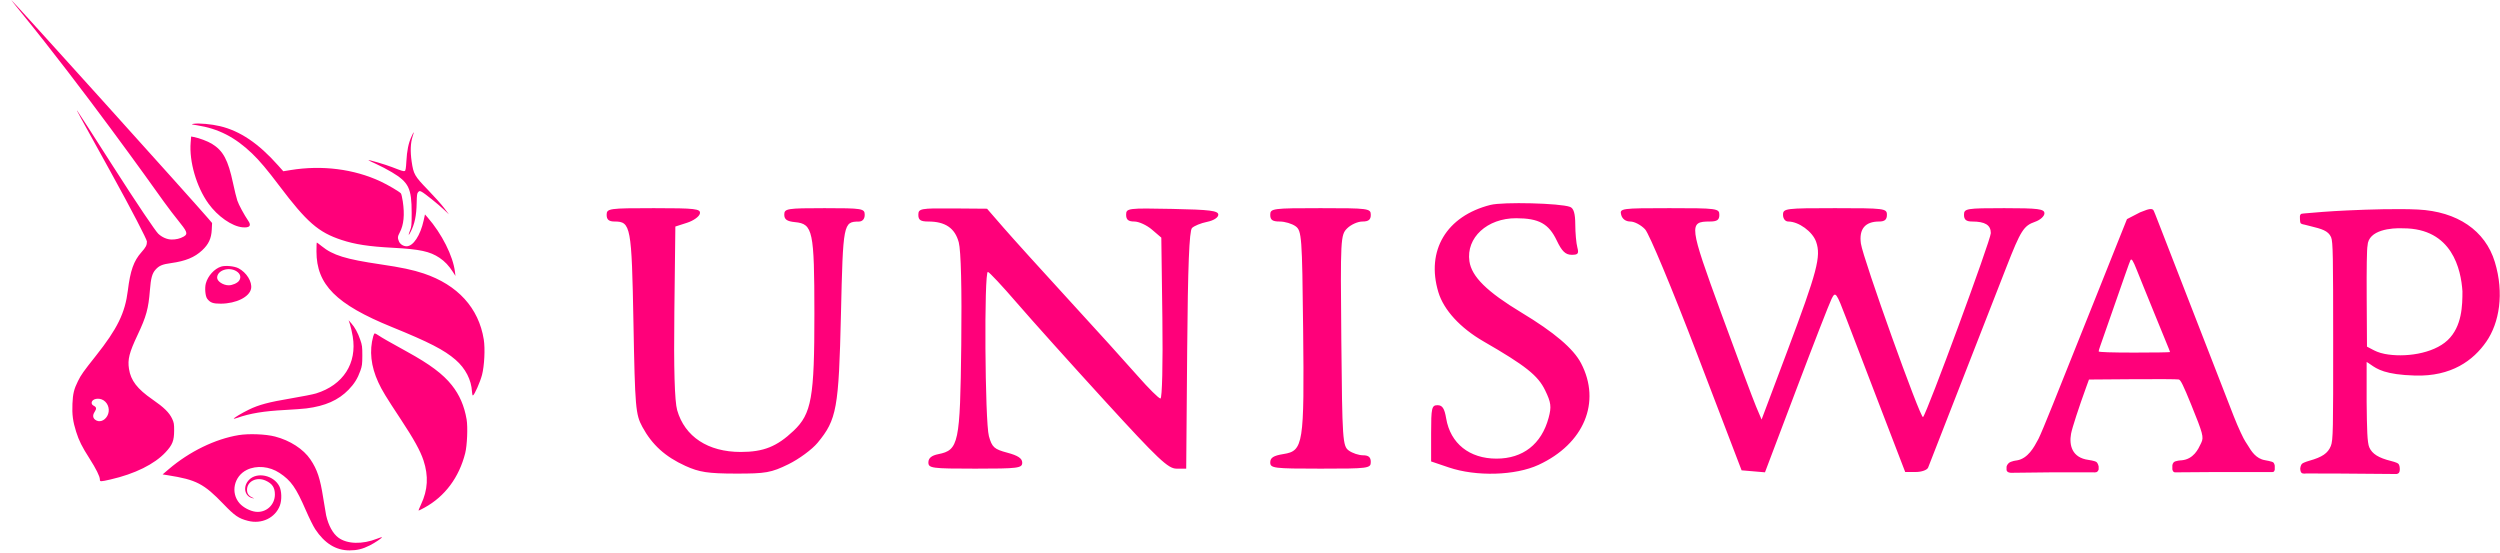
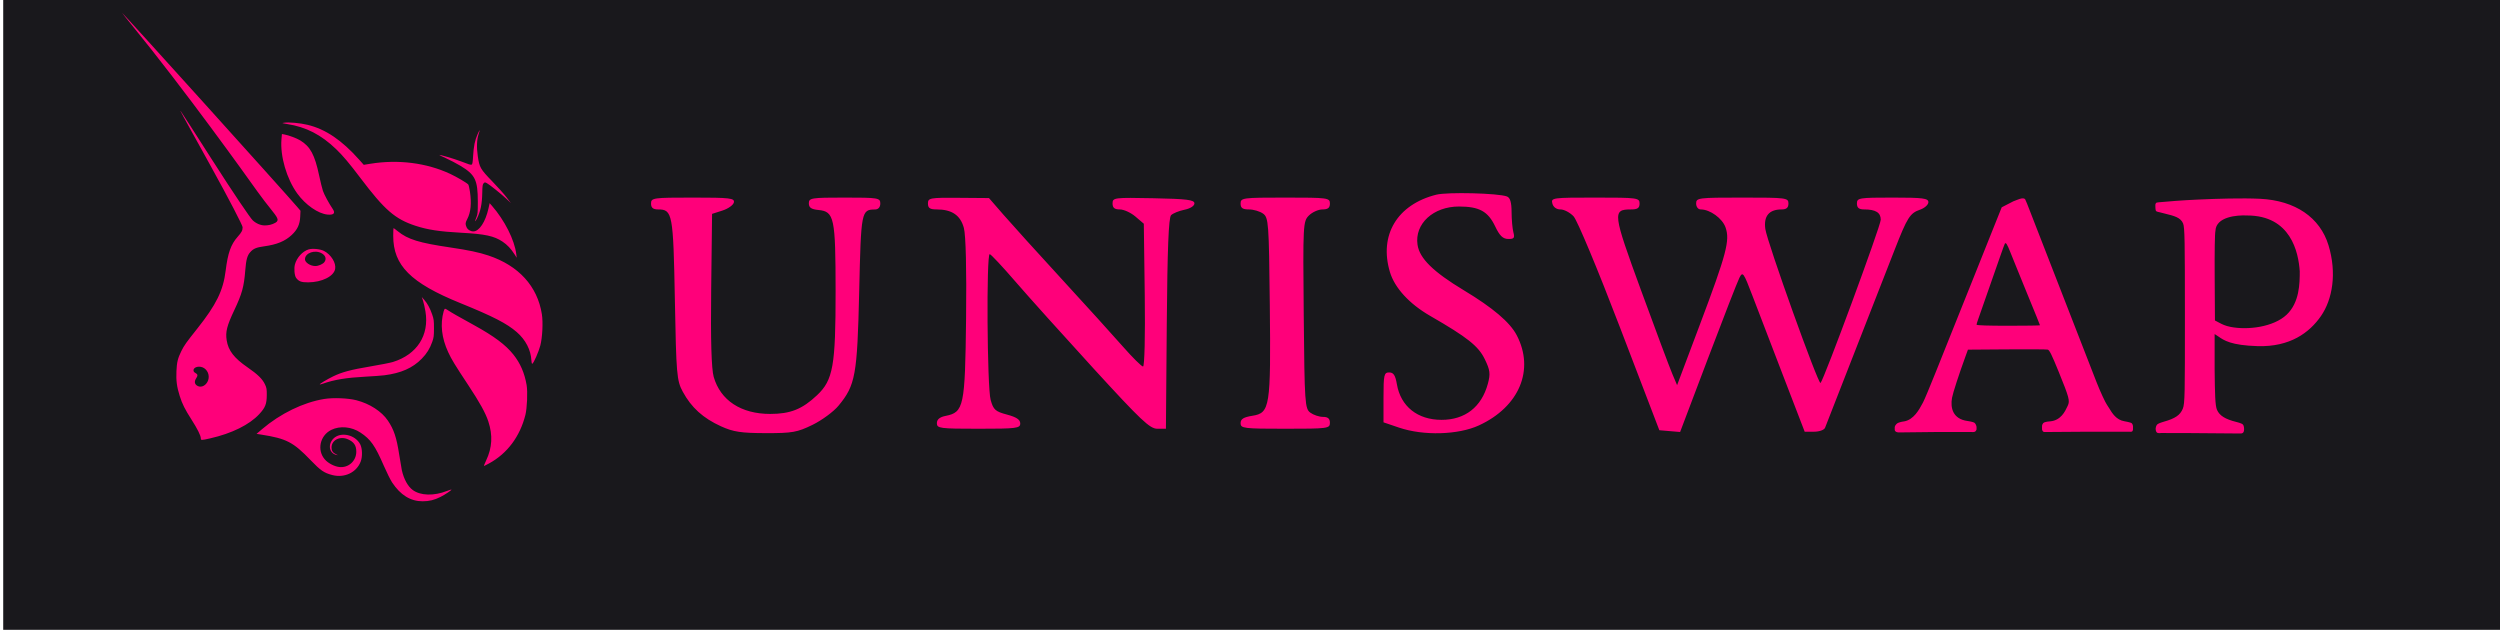
- <svg xmlns="http://www.w3.org/2000/svg" width="217" height="48" viewBox="0 0 217 48" fill="none">
-   <path fill-rule="evenodd" clip-rule="evenodd" d="M1.817 1.059C7.212 7.674 13.136 15.983 14.094 17.328C14.145 17.399 14.182 17.451 14.204 17.482C14.715 18.195 15.137 18.725 15.457 19.128C16.168 20.021 16.379 20.286 15.955 20.53C15.613 20.726 15.26 20.791 14.907 20.791C14.509 20.791 14.06 20.597 13.733 20.284C13.502 20.063 11.922 17.744 9.77 14.371C8.123 11.79 6.745 9.649 6.707 9.613C6.62 9.531 6.622 9.533 9.602 14.919C11.473 18.301 12.753 20.8 12.753 20.96C12.753 21.285 12.665 21.456 12.268 21.904C11.606 22.65 11.31 23.488 11.096 25.223C10.857 27.168 10.183 28.542 8.316 30.893C7.224 32.27 7.045 32.522 6.769 33.077C6.422 33.776 6.326 34.167 6.288 35.049C6.247 35.982 6.327 36.584 6.609 37.476C6.856 38.257 7.113 38.773 7.773 39.804C8.341 40.694 8.669 41.355 8.669 41.614C8.669 41.819 8.708 41.82 9.589 41.619C11.698 41.137 13.411 40.291 14.374 39.254C14.971 38.612 15.111 38.258 15.115 37.379C15.118 36.803 15.098 36.683 14.944 36.352C14.693 35.813 14.237 35.365 13.232 34.671C11.914 33.761 11.351 33.029 11.196 32.021C11.068 31.195 11.216 30.612 11.945 29.069C12.7 27.471 12.886 26.791 13.013 25.181C13.095 24.14 13.208 23.73 13.504 23.401C13.812 23.058 14.09 22.941 14.854 22.836C16.099 22.664 16.892 22.339 17.543 21.732C18.108 21.206 18.345 20.699 18.381 19.936L18.409 19.357L18.093 18.985C16.949 17.638 1.05 0 0.98 0C0.965 0 1.341 0.477 1.817 1.059ZM9.311 36.105C9.57 35.642 9.432 35.047 9 34.756C8.591 34.482 7.956 34.611 7.956 34.969C7.956 35.078 8.016 35.158 8.15 35.228C8.377 35.346 8.394 35.478 8.215 35.749C8.034 36.024 8.049 36.265 8.256 36.429C8.59 36.693 9.063 36.548 9.311 36.105ZM17.096 10.873C16.586 10.793 16.564 10.784 16.805 10.746C17.265 10.675 18.352 10.772 19.101 10.952C20.849 11.372 22.44 12.447 24.138 14.357L24.59 14.865L25.235 14.76C27.954 14.319 30.72 14.669 33.034 15.749C33.671 16.046 34.674 16.637 34.799 16.789C34.839 16.837 34.913 17.149 34.962 17.482C35.134 18.632 35.048 19.514 34.7 20.173C34.51 20.532 34.5 20.645 34.627 20.952C34.729 21.197 35.013 21.378 35.294 21.378C35.868 21.377 36.487 20.438 36.774 19.132L36.888 18.613L37.114 18.871C38.351 20.287 39.323 22.219 39.49 23.594L39.534 23.952L39.326 23.626C38.968 23.066 38.608 22.684 38.147 22.376C37.317 21.821 36.439 21.632 34.114 21.508C32.013 21.397 30.825 21.215 29.646 20.827C27.641 20.167 26.63 19.287 24.248 16.131C23.19 14.729 22.536 13.953 21.886 13.328C20.408 11.909 18.956 11.164 17.096 10.873ZM35.273 14.004C35.326 13.064 35.452 12.444 35.706 11.878C35.806 11.654 35.9 11.471 35.914 11.471C35.929 11.471 35.886 11.636 35.818 11.838C35.633 12.388 35.603 13.139 35.73 14.013C35.891 15.122 35.983 15.282 37.143 16.48C37.688 17.042 38.321 17.75 38.55 18.055L38.968 18.608L38.55 18.212C38.04 17.729 36.866 16.786 36.607 16.651C36.433 16.561 36.407 16.562 36.3 16.67C36.201 16.77 36.18 16.919 36.167 17.624C36.145 18.724 35.997 19.43 35.639 20.136C35.445 20.517 35.414 20.436 35.59 20.005C35.721 19.683 35.734 19.542 35.733 18.477C35.731 16.338 35.48 15.824 34.005 14.943C33.632 14.72 33.016 14.398 32.638 14.228C32.259 14.058 31.958 13.909 31.969 13.898C32.011 13.856 33.449 14.28 34.028 14.505C34.889 14.84 35.031 14.883 35.135 14.843C35.205 14.816 35.239 14.61 35.273 14.004ZM16.549 12.361C16.411 14.013 17.052 16.222 18.088 17.663C18.891 18.78 20.136 19.648 21.055 19.731C21.657 19.786 21.838 19.596 21.566 19.194C21.188 18.637 20.723 17.778 20.6 17.41C20.523 17.182 20.357 16.508 20.231 15.912C19.798 13.876 19.374 13.084 18.392 12.482C18.035 12.262 17.271 11.975 16.828 11.894L16.592 11.85L16.549 12.361ZM34.016 28.386C29.174 26.417 27.469 24.708 27.469 21.824C27.469 21.399 27.483 21.052 27.501 21.052C27.519 21.052 27.706 21.192 27.917 21.363C28.899 22.159 29.999 22.498 33.043 22.947C34.834 23.211 35.842 23.424 36.772 23.736C39.727 24.726 41.556 26.735 41.992 29.471C42.118 30.267 42.044 31.758 41.839 32.544C41.676 33.164 41.181 34.283 41.05 34.326C41.014 34.338 40.978 34.197 40.969 34.005C40.919 32.978 40.405 31.977 39.541 31.228C38.56 30.376 37.241 29.698 34.016 28.386ZM30.383 28.169C30.451 28.374 30.556 28.84 30.617 29.204C31.005 31.536 29.793 33.419 27.436 34.149C27.187 34.227 26.204 34.421 25.252 34.581C23.326 34.905 22.466 35.134 21.602 35.555C20.989 35.853 20.248 36.299 20.292 36.344C20.306 36.358 20.446 36.324 20.602 36.269C21.692 35.882 22.904 35.682 24.746 35.586C25.477 35.547 26.308 35.486 26.594 35.45C28.235 35.241 29.372 34.737 30.256 33.828C30.748 33.322 31.042 32.851 31.278 32.186C31.428 31.765 31.448 31.608 31.45 30.861C31.451 30.1 31.433 29.96 31.27 29.492C31.058 28.878 30.807 28.418 30.489 28.058L30.26 27.798L30.383 28.169ZM32.837 33.186C32.193 31.789 32.046 30.441 32.398 29.183C32.436 29.048 32.496 28.938 32.533 28.938C32.569 28.938 32.721 29.021 32.87 29.122C33.167 29.324 33.761 29.663 35.345 30.536C37.322 31.624 38.449 32.467 39.215 33.431C39.887 34.274 40.302 35.234 40.502 36.406C40.615 37.069 40.549 38.666 40.38 39.334C39.849 41.441 38.614 43.095 36.852 44.061C36.594 44.202 36.362 44.318 36.337 44.319C36.312 44.319 36.406 44.078 36.546 43.782C37.139 42.531 37.206 41.313 36.758 39.959C36.483 39.129 35.924 38.117 34.795 36.406C33.482 34.417 33.16 33.888 32.837 33.186ZM20.718 37.768C18.682 38.102 16.446 39.191 14.649 40.723L14.114 41.179L14.584 41.254C17.038 41.641 17.698 41.984 19.4 43.754C20.379 44.773 20.71 45 21.523 45.209C22.716 45.517 23.892 44.952 24.295 43.877C24.475 43.396 24.451 42.601 24.244 42.202C23.753 41.251 22.32 40.943 21.627 41.64C21.049 42.22 21.218 43.094 21.936 43.245C22.1 43.279 22.095 43.272 21.894 43.18C21.579 43.036 21.443 42.837 21.441 42.521C21.437 41.779 22.278 41.362 23.061 41.718C23.633 41.979 23.861 42.321 23.861 42.919C23.861 43.839 23.085 44.533 22.182 44.42C21.699 44.359 21.109 44.047 20.792 43.686C19.996 42.776 20.306 41.341 21.418 40.79C22.265 40.371 23.39 40.474 24.263 41.051C25.265 41.715 25.692 42.321 26.555 44.31C26.836 44.958 27.198 45.687 27.359 45.931C28.177 47.167 29.157 47.774 30.338 47.774C30.989 47.774 31.479 47.654 32.095 47.343C32.553 47.112 33.202 46.673 33.155 46.626C33.142 46.613 32.952 46.672 32.733 46.759C31.444 47.266 30.134 47.232 29.373 46.669C28.894 46.315 28.507 45.609 28.308 44.727C28.274 44.574 28.16 43.899 28.056 43.227C27.791 41.525 27.538 40.759 26.945 39.881C26.339 38.982 25.174 38.228 23.871 37.891C23.058 37.681 21.596 37.624 20.718 37.768ZM17.866 24.603C18.042 23.947 18.61 23.321 19.195 23.14C19.566 23.024 20.334 23.098 20.696 23.283C21.396 23.643 21.904 24.462 21.794 25.053C21.659 25.773 20.502 26.35 19.171 26.359C18.491 26.364 18.24 26.272 17.98 25.922C17.82 25.705 17.759 25.003 17.866 24.603ZM20.517 23.54C20.866 23.756 20.956 24.074 20.75 24.368C20.609 24.571 20.171 24.764 19.852 24.764C19.371 24.764 18.847 24.419 18.847 24.104C18.847 23.47 19.852 23.13 20.517 23.54ZM124.849 25.356C123.763 21.745 125.554 18.749 129.375 17.786C130.471 17.51 135.433 17.634 136.283 17.96C136.595 18.079 136.731 18.536 136.734 19.476C136.736 20.217 136.817 21.116 136.913 21.474C137.059 22.018 136.974 22.125 136.4 22.116C135.882 22.108 135.568 21.804 135.13 20.884C134.43 19.415 133.583 18.948 131.609 18.942C129.089 18.935 127.245 20.632 127.546 22.682C127.741 24.016 129.074 25.328 132.065 27.133C134.911 28.849 136.572 30.261 137.234 31.526C139.004 34.907 137.493 38.526 133.549 40.349C131.525 41.285 128.133 41.381 125.748 40.571L124.221 40.053V37.612C124.221 35.402 124.273 35.171 124.777 35.171C125.199 35.171 125.381 35.45 125.528 36.322C125.896 38.492 127.545 39.809 129.894 39.809C132.194 39.809 133.802 38.552 134.418 36.273C134.68 35.303 134.635 34.944 134.115 33.873C133.491 32.589 132.417 31.737 128.77 29.633C126.746 28.465 125.315 26.904 124.849 25.356ZM53.349 19.228C52.851 19.228 52.657 19.065 52.657 18.648C52.657 18.096 52.851 18.068 56.751 18.068C60.371 18.068 60.834 18.123 60.751 18.538C60.699 18.797 60.199 19.155 59.639 19.335L58.621 19.663L58.534 27.055C58.475 31.987 58.557 34.833 58.779 35.606C59.44 37.907 61.454 39.23 64.296 39.23C66.275 39.23 67.431 38.767 68.883 37.393C70.445 35.916 70.694 34.513 70.689 27.219C70.684 20.025 70.559 19.431 69.014 19.282C68.311 19.214 68.075 19.05 68.075 18.63C68.075 18.106 68.307 18.068 71.566 18.068C74.863 18.068 75.057 18.101 75.057 18.648C75.057 19.005 74.862 19.23 74.548 19.232C73.201 19.244 73.176 19.372 72.995 27.261C72.806 35.453 72.631 36.423 70.97 38.43C70.492 39.009 69.35 39.849 68.433 40.298C66.939 41.029 66.464 41.113 63.857 41.108C61.454 41.103 60.695 40.987 59.493 40.44C57.739 39.642 56.599 38.608 55.758 37.056C55.17 35.971 55.12 35.385 54.984 28.04C54.829 19.633 54.753 19.228 53.349 19.228ZM80.571 19.228C79.906 19.228 79.712 19.097 79.712 18.648C79.712 18.105 79.897 18.07 82.693 18.092L85.675 18.116L87.102 19.759C87.886 20.662 90.443 23.489 92.783 26.04C95.124 28.591 97.811 31.558 98.754 32.635C99.698 33.711 100.586 34.592 100.728 34.592C100.874 34.592 100.946 31.551 100.894 27.609L100.802 20.626L99.986 19.927C99.537 19.542 98.85 19.228 98.459 19.228C97.939 19.228 97.748 19.07 97.748 18.64C97.748 18.074 97.897 18.055 101.748 18.133C105.023 18.199 105.748 18.29 105.748 18.636C105.748 18.883 105.343 19.142 104.776 19.257C104.241 19.366 103.652 19.606 103.466 19.791C103.228 20.029 103.106 23.106 103.047 30.402L102.963 40.679H102.12C101.394 40.679 100.53 39.862 95.911 34.809C92.96 31.58 89.515 27.743 88.256 26.282C86.996 24.82 85.868 23.614 85.748 23.601C85.41 23.563 85.492 36.618 85.837 37.858C86.107 38.824 86.292 38.99 87.436 39.295C88.357 39.54 88.73 39.789 88.73 40.159C88.73 40.634 88.379 40.679 84.657 40.679C80.869 40.679 80.584 40.641 80.584 40.136C80.584 39.765 80.859 39.537 81.444 39.421C83.22 39.067 83.338 38.505 83.438 29.917C83.494 25.107 83.412 21.741 83.221 21.036C82.886 19.797 82.052 19.228 80.571 19.228ZM111.074 19.228C110.451 19.228 110.257 19.09 110.257 18.648C110.257 18.094 110.451 18.068 114.621 18.068C118.79 18.068 118.984 18.094 118.984 18.648C118.984 19.073 118.79 19.228 118.257 19.228C117.857 19.228 117.263 19.494 116.936 19.819C116.36 20.393 116.345 20.679 116.427 29.554C116.507 38.218 116.541 38.719 117.076 39.108C117.387 39.334 117.943 39.519 118.313 39.519C118.79 39.519 118.984 39.687 118.984 40.099C118.984 40.653 118.79 40.679 114.621 40.679C110.55 40.679 110.257 40.642 110.257 40.136C110.257 39.728 110.543 39.548 111.41 39.41C113.131 39.136 113.219 38.574 113.112 28.553C113.026 20.527 112.989 20.027 112.456 19.639C112.145 19.413 111.524 19.228 111.074 19.228ZM141.513 19.228C141.115 19.228 140.812 19.007 140.718 18.648C140.571 18.087 140.71 18.068 144.903 18.068C149.045 18.068 149.239 18.094 149.239 18.648C149.239 19.094 149.045 19.228 148.402 19.228C146.57 19.228 146.612 19.559 149.383 27.14C150.794 30.999 152.164 34.665 152.427 35.286L152.906 36.416L155.128 30.503C157.743 23.543 158.083 22.256 157.639 20.987C157.329 20.102 156.125 19.228 155.217 19.228C154.96 19.228 154.766 18.979 154.766 18.648C154.766 18.093 154.96 18.068 159.275 18.068C163.591 18.068 163.784 18.093 163.784 18.648C163.784 19.061 163.591 19.228 163.113 19.228C161.89 19.228 161.35 19.878 161.526 21.14C161.707 22.44 166.71 36.41 166.92 36.201C167.262 35.861 172.803 20.823 172.803 20.236C172.803 19.534 172.309 19.228 171.179 19.228C170.669 19.228 170.475 19.068 170.475 18.648C170.475 18.101 170.669 18.068 173.966 18.068C176.927 18.068 177.457 18.137 177.457 18.518C177.457 18.766 177.095 19.094 176.651 19.248C175.654 19.595 175.403 19.99 174.152 23.193C173.603 24.599 171.884 29.001 170.332 32.974C168.78 36.948 167.443 40.372 167.362 40.584C167.28 40.796 166.799 40.969 166.292 40.969H165.371L163.282 35.534C162.132 32.544 160.774 29.003 160.265 27.664C159.39 25.369 159.317 25.269 158.988 25.924C158.796 26.307 157.415 29.855 155.919 33.809L153.2 40.997L152.185 40.911L151.17 40.824L147.299 30.701C145.136 25.045 143.147 20.279 142.792 19.903C142.442 19.531 141.867 19.228 141.513 19.228ZM199.681 19.351C199.632 19.241 199.633 18.845 199.633 18.845C199.633 18.845 199.622 18.702 199.681 18.626C199.741 18.55 199.762 18.548 199.976 18.528L199.978 18.528C200.764 18.453 202.34 18.327 203.655 18.27C203.775 18.265 203.909 18.258 204.055 18.252L204.057 18.252L204.059 18.252L204.06 18.252C205.508 18.186 208.098 18.098 209.878 18.187C213.293 18.358 215.723 20.009 216.551 22.737C217.379 25.465 216.941 28.026 215.812 29.656C214.684 31.286 212.786 32.69 209.632 32.598C207.029 32.523 206.332 32.035 205.775 31.646C205.657 31.564 205.546 31.486 205.424 31.417V34.896C205.452 37.269 205.472 38.409 205.655 38.831C205.903 39.398 206.462 39.748 207.553 40.017C207.553 40.017 208.046 40.132 208.173 40.255C208.3 40.379 208.3 40.653 208.3 40.653C208.3 40.653 208.327 40.909 208.224 41.039C208.122 41.17 207.925 41.144 207.925 41.144L203.096 41.105L200.185 41.097C200.185 41.097 199.879 41.155 199.765 41.033C199.65 40.91 199.661 40.653 199.661 40.653C199.661 40.653 199.686 40.377 199.82 40.254C199.953 40.13 200.45 39.992 200.45 39.992C201.573 39.676 202.06 39.343 202.315 38.715C202.52 38.208 202.521 37.269 202.519 29.605C202.517 22.337 202.506 20.981 202.34 20.591C202.093 20.014 201.475 19.861 200.596 19.643L200.596 19.643C200.421 19.6 200.237 19.554 200.043 19.502C200.043 19.502 199.73 19.461 199.681 19.351ZM213.74 25.281C213.74 26.473 213.719 28.339 212.451 29.532C211.182 30.725 208.684 31.051 206.988 30.719C206.453 30.614 206.148 30.453 205.912 30.329L205.888 30.316L205.454 30.088L205.429 25.9C205.414 23.276 205.441 21.567 205.503 21.323C205.559 19.939 207.6 19.767 208.597 19.818C212.863 19.818 213.616 23.413 213.74 25.281ZM186.286 18.231C186.286 18.231 186.077 18.311 185.761 18.43L184.622 19.019L183.802 21.066C183.351 22.193 182.526 24.26 181.969 25.661C180.953 28.212 180.283 29.888 179.577 31.637C179.37 32.152 178.743 33.718 178.185 35.119C177.626 36.52 177.068 37.852 176.945 38.081C176.924 38.119 176.902 38.16 176.879 38.203C176.567 38.79 176.025 39.809 175.067 39.963C175.067 39.963 174.54 40.015 174.345 40.208C174.15 40.401 174.169 40.558 174.169 40.558V40.801C174.169 40.801 174.187 40.919 174.297 40.977C174.408 41.036 174.557 41.039 174.557 41.039L178.061 40.999H181.682C181.682 40.999 181.938 41.029 182.037 40.947C182.136 40.865 182.163 40.744 182.163 40.744V40.488C182.163 40.488 182.113 40.211 181.969 40.103C181.826 39.995 181.288 39.921 181.288 39.921C179.839 39.73 179.589 38.634 179.768 37.648C179.856 37.163 180.439 35.372 181.095 33.568L181.322 32.944L185.116 32.915C187.203 32.899 189.004 32.91 189.12 32.939C189.284 32.981 189.515 33.449 190.192 35.117C191.218 37.643 191.3 37.951 191.073 38.424C191.059 38.453 191.044 38.484 191.028 38.519C190.815 38.976 190.401 39.864 189.359 39.955C189.359 39.955 188.806 39.974 188.668 40.139C188.53 40.305 188.56 40.495 188.56 40.495V40.748C188.56 40.748 188.597 40.896 188.668 40.955C188.739 41.014 188.859 40.999 188.859 40.999L192.303 40.974L197.145 40.974C197.145 40.974 197.334 40.994 197.386 40.921C197.438 40.848 197.449 40.762 197.449 40.762V40.426C197.449 40.426 197.427 40.248 197.334 40.149C197.241 40.051 196.613 39.947 196.613 39.947C195.811 39.817 195.412 39.155 195.115 38.662C195.039 38.537 194.969 38.422 194.902 38.33C194.764 38.142 194.272 37.112 193.886 36.122C193.501 35.132 192.631 32.895 191.953 31.151C191.276 29.408 190.33 26.976 189.852 25.747C189.374 24.518 188.465 22.179 187.833 20.55C187.729 20.282 187.636 20.042 187.553 19.827L187.552 19.826C187.128 18.732 186.957 18.29 186.91 18.231C186.758 18.037 186.286 18.231 186.286 18.231ZM186.06 24.889C185.907 24.517 185.638 23.851 185.463 23.408C185.143 22.602 185.022 22.417 184.923 22.583C184.894 22.632 184.693 23.182 184.476 23.806C183.072 27.847 182.436 29.667 182.308 30.01C182.228 30.225 182.163 30.447 182.163 30.503C182.163 30.568 183.305 30.605 185.262 30.605C186.966 30.605 188.36 30.584 188.36 30.558C188.36 30.532 188.208 30.147 188.022 29.701C187.837 29.255 187.382 28.142 187.011 27.227C186.641 26.313 186.213 25.26 186.06 24.889Z" fill="#FF007A" />
+ <svg xmlns="http://www.w3.org/2000/svg" width="389" height="98" viewBox="0 0 389 98" fill="none">
+   <rect width="388.5" height="98" transform="translate(0.5)" fill="#19181C" />
+   <path fill-rule="evenodd" clip-rule="evenodd" d="M20.333 3.685C28.926 14.207 38.36 27.427 39.886 29.565C39.968 29.679 40.027 29.761 40.062 29.81C40.875 30.945 41.547 31.788 42.057 32.428C43.189 33.85 43.525 34.272 42.849 34.66C42.304 34.972 41.742 35.075 41.181 35.075C40.547 35.075 39.832 34.767 39.312 34.269C38.944 33.917 36.427 30.228 32.999 24.862C30.377 20.756 28.182 17.35 28.122 17.293C27.983 17.162 27.986 17.166 32.732 25.734C35.712 31.113 37.75 35.089 37.75 35.344C37.75 35.861 37.61 36.133 36.978 36.845C35.923 38.032 35.452 39.366 35.111 42.126C34.73 45.22 33.657 47.406 30.684 51.146C28.944 53.336 28.66 53.737 28.22 54.62C27.667 55.731 27.515 56.353 27.454 57.757C27.389 59.241 27.515 60.2 27.965 61.618C28.358 62.86 28.769 63.681 29.818 65.321C30.724 66.736 31.246 67.788 31.246 68.2C31.246 68.527 31.308 68.528 32.711 68.208C36.071 67.442 38.798 66.097 40.332 64.447C41.282 63.426 41.505 62.862 41.512 61.463C41.517 60.547 41.485 60.356 41.24 59.829C40.84 58.972 40.114 58.26 38.512 57.155C36.414 55.708 35.518 54.543 35.27 52.94C35.067 51.626 35.303 50.698 36.464 48.243C37.665 45.702 37.963 44.619 38.164 42.058C38.294 40.403 38.474 39.751 38.946 39.227C39.437 38.681 39.88 38.496 41.096 38.328C43.078 38.055 44.341 37.537 45.379 36.572C46.279 35.735 46.656 34.929 46.714 33.715L46.758 32.794L46.255 32.203C44.433 30.059 19.113 2 19.001 2C18.977 2 19.576 2.758 20.333 3.685ZM32.269 59.436C32.681 58.7 32.462 57.754 31.773 57.291C31.122 56.855 30.11 57.06 30.11 57.63C30.11 57.803 30.205 57.929 30.42 58.041C30.781 58.229 30.807 58.44 30.523 58.87C30.235 59.307 30.259 59.691 30.589 59.952C31.121 60.372 31.874 60.141 32.269 59.436ZM44.667 19.297C43.855 19.17 43.82 19.155 44.203 19.096C44.936 18.982 46.667 19.137 47.859 19.423C50.644 20.091 53.178 21.802 55.883 24.84L56.601 25.647L57.629 25.48C61.959 24.778 66.365 25.336 70.05 27.054C71.063 27.526 72.662 28.467 72.861 28.708C72.924 28.785 73.042 29.281 73.121 29.81C73.394 31.641 73.257 33.044 72.702 34.092C72.401 34.662 72.384 34.843 72.587 35.331C72.749 35.72 73.2 36.008 73.648 36.008C74.564 36.007 75.549 34.513 76.006 32.435L76.187 31.61L76.547 32.02C78.517 34.273 80.066 37.346 80.332 39.533L80.401 40.104L80.07 39.585C79.499 38.693 78.927 38.086 78.193 37.596C76.871 36.713 75.472 36.413 71.769 36.216C68.424 36.038 66.531 35.75 64.654 35.132C61.461 34.082 59.851 32.683 56.057 27.661C54.373 25.431 53.331 24.197 52.295 23.203C49.941 20.945 47.628 19.76 44.667 19.297ZM73.615 24.277C73.7 22.782 73.901 21.797 74.305 20.896C74.464 20.54 74.614 20.248 74.637 20.248C74.66 20.248 74.591 20.511 74.483 20.833C74.189 21.706 74.141 22.902 74.343 24.292C74.6 26.056 74.746 26.311 76.594 28.216C77.461 29.11 78.469 30.238 78.835 30.722L79.499 31.602L78.835 30.973C78.022 30.204 76.153 28.704 75.74 28.489C75.463 28.345 75.422 28.348 75.251 28.519C75.094 28.677 75.061 28.915 75.039 30.037C75.005 31.787 74.769 32.91 74.198 34.032C73.889 34.64 73.841 34.51 74.12 33.825C74.329 33.313 74.35 33.088 74.348 31.394C74.345 27.991 73.944 27.174 71.596 25.772C71.002 25.417 70.021 24.905 69.418 24.634C68.816 24.363 68.336 24.128 68.354 24.11C68.42 24.043 70.71 24.718 71.632 25.075C73.003 25.607 73.229 25.676 73.396 25.612C73.507 25.569 73.561 25.241 73.615 24.277ZM43.796 21.665C43.575 24.292 44.596 27.806 46.246 30.098C47.526 31.875 49.508 33.256 50.972 33.389C51.931 33.477 52.219 33.174 51.785 32.535C51.183 31.648 50.443 30.282 50.247 29.697C50.125 29.334 49.861 28.261 49.659 27.312C48.971 24.075 48.294 22.814 46.731 21.856C46.162 21.507 44.946 21.051 44.24 20.921L43.865 20.852L43.796 21.665ZM71.614 47.157C63.902 44.025 61.186 41.306 61.186 36.717C61.186 36.042 61.209 35.49 61.237 35.49C61.266 35.49 61.564 35.713 61.9 35.985C63.464 37.251 65.215 37.791 70.063 38.504C72.916 38.925 74.521 39.264 76.002 39.759C80.709 41.334 83.621 44.53 84.315 48.884C84.517 50.149 84.399 52.521 84.072 53.771C83.813 54.759 83.025 56.538 82.816 56.607C82.758 56.626 82.701 56.401 82.686 56.096C82.607 54.462 81.788 52.87 80.413 51.678C78.85 50.323 76.749 49.244 71.614 47.157ZM65.828 46.813C65.936 47.138 66.104 47.879 66.2 48.459C66.818 52.168 64.888 55.164 61.135 56.326C60.737 56.448 59.172 56.758 57.656 57.012C54.588 57.528 53.219 57.893 51.843 58.561C50.867 59.035 49.686 59.746 49.756 59.816C49.779 59.839 50.002 59.785 50.251 59.697C51.986 59.082 53.917 58.764 56.85 58.61C58.014 58.55 59.338 58.452 59.793 58.395C62.406 58.062 64.217 57.261 65.626 55.815C66.41 55.01 66.877 54.26 67.254 53.203C67.492 52.532 67.524 52.283 67.526 51.094C67.528 49.883 67.499 49.662 67.241 48.917C66.902 47.941 66.502 47.208 65.996 46.635L65.631 46.221L65.828 46.813ZM69.735 54.793C68.71 52.571 68.475 50.425 69.037 48.425C69.097 48.211 69.193 48.035 69.252 48.035C69.31 48.035 69.551 48.167 69.789 48.329C70.261 48.649 71.208 49.189 73.73 50.577C76.879 52.309 78.674 53.65 79.894 55.182C80.963 56.523 81.624 58.052 81.943 59.915C82.123 60.971 82.018 63.51 81.749 64.573C80.903 67.924 78.936 70.557 76.13 72.093C75.719 72.318 75.35 72.502 75.31 72.504C75.27 72.504 75.42 72.12 75.642 71.65C76.586 69.659 76.694 67.722 75.98 65.567C75.543 64.247 74.652 62.637 72.854 59.915C70.762 56.751 70.25 55.909 69.735 54.793ZM50.436 62.082C47.192 62.614 43.632 64.346 40.77 66.783L39.918 67.509L40.667 67.627C44.574 68.243 45.626 68.788 48.336 71.606C49.896 73.226 50.423 73.587 51.716 73.92C53.617 74.41 55.489 73.51 56.132 71.8C56.419 71.036 56.381 69.771 56.051 69.135C55.268 67.622 52.986 67.133 51.882 68.242C50.963 69.165 51.231 70.555 52.374 70.794C52.636 70.85 52.628 70.838 52.307 70.691C51.807 70.463 51.59 70.147 51.587 69.643C51.581 68.462 52.92 67.799 54.166 68.366C55.078 68.782 55.44 69.324 55.44 70.276C55.44 71.741 54.205 72.845 52.766 72.664C51.998 72.568 51.057 72.072 50.553 71.497C49.285 70.049 49.779 67.766 51.55 66.89C52.898 66.223 54.691 66.387 56.08 67.305C57.677 68.361 58.356 69.325 59.731 72.49C60.179 73.52 60.755 74.68 61.012 75.067C62.315 77.035 63.876 78 65.756 78C66.793 78 67.573 77.809 68.554 77.315C69.284 76.947 70.317 76.249 70.243 76.174C70.222 76.153 69.919 76.248 69.57 76.385C67.518 77.192 65.431 77.137 64.219 76.242C63.456 75.678 62.84 74.556 62.523 73.152C62.469 72.909 62.288 71.836 62.122 70.767C61.7 68.058 61.296 66.841 60.352 65.443C59.387 64.014 57.531 62.814 55.456 62.278C54.162 61.944 51.834 61.853 50.436 62.082ZM45.893 41.138C46.173 40.095 47.078 39.099 48.009 38.811C48.601 38.627 49.824 38.745 50.4 39.039C51.514 39.611 52.324 40.914 52.148 41.854C51.934 43.001 50.091 43.918 47.971 43.933C46.889 43.941 46.489 43.794 46.075 43.237C45.819 42.892 45.722 41.775 45.893 41.138ZM50.115 39.448C50.671 39.791 50.814 40.297 50.487 40.766C50.262 41.089 49.565 41.395 49.055 41.395C48.29 41.395 47.455 40.847 47.455 40.345C47.455 39.336 49.056 38.796 50.115 39.448ZM216.274 42.337C214.545 36.592 217.397 31.826 223.482 30.294C225.227 29.855 233.129 30.053 234.483 30.57C234.981 30.76 235.197 31.488 235.202 32.983C235.205 34.161 235.333 35.592 235.487 36.162C235.72 37.027 235.584 37.197 234.67 37.183C233.844 37.17 233.344 36.686 232.647 35.223C231.533 32.886 230.183 32.143 227.04 32.134C223.026 32.122 220.09 34.822 220.568 38.083C220.879 40.205 223.002 42.293 227.766 45.164C232.298 47.894 234.944 50.14 235.998 52.152C238.816 57.531 236.41 63.287 230.13 66.188C226.906 67.676 221.504 67.83 217.705 66.542L215.273 65.716V61.834C215.273 58.318 215.357 57.951 216.159 57.951C216.83 57.951 217.12 58.395 217.355 59.782C217.942 63.234 220.568 65.329 224.308 65.329C227.971 65.329 230.532 63.33 231.513 59.705C231.931 58.16 231.859 57.59 231.03 55.887C230.037 53.844 228.327 52.489 222.518 49.141C219.294 47.283 217.015 44.8 216.274 42.337ZM102.403 32.588C101.61 32.588 101.301 32.329 101.301 31.666C101.301 30.787 101.61 30.744 107.821 30.744C113.586 30.744 114.324 30.83 114.192 31.491C114.109 31.902 113.312 32.473 112.42 32.759L110.799 33.28L110.66 45.039C110.567 52.886 110.698 57.412 111.052 58.643C112.103 62.303 115.311 64.407 119.838 64.407C122.989 64.407 124.83 63.672 127.143 61.486C129.63 59.136 130.027 56.904 130.019 45.301C130.011 33.856 129.812 32.912 127.351 32.674C126.231 32.566 125.856 32.305 125.856 31.637C125.856 30.803 126.226 30.744 131.416 30.744C136.666 30.744 136.975 30.795 136.975 31.666C136.975 32.234 136.664 32.591 136.164 32.595C134.019 32.614 133.979 32.818 133.69 45.367C133.391 58.4 133.111 59.943 130.467 63.135C129.704 64.056 127.886 65.394 126.426 66.107C124.047 67.27 123.29 67.404 119.138 67.396C115.311 67.388 114.102 67.204 112.189 66.334C109.395 65.063 107.578 63.419 106.239 60.949C105.304 59.224 105.224 58.291 105.008 46.607C104.76 33.233 104.64 32.588 102.403 32.588ZM145.756 32.588C144.697 32.588 144.388 32.38 144.388 31.666C144.388 30.801 144.684 30.746 149.137 30.781L153.886 30.819L156.158 33.433C157.407 34.87 161.479 39.367 165.206 43.425C168.933 47.483 173.212 52.204 174.715 53.916C176.218 55.628 177.632 57.029 177.858 57.029C178.09 57.029 178.206 52.193 178.123 45.921L177.977 34.813L176.677 33.7C175.962 33.088 174.868 32.588 174.245 32.588C173.416 32.588 173.113 32.337 173.113 31.653C173.113 30.752 173.349 30.722 179.483 30.846C184.698 30.951 185.853 31.096 185.853 31.647C185.853 32.039 185.208 32.451 184.305 32.635C183.453 32.809 182.515 33.19 182.22 33.484C181.839 33.862 181.645 38.757 181.551 50.365L181.418 66.713H180.076C178.92 66.713 177.544 65.414 170.187 57.375C165.487 52.238 160 46.134 157.995 43.81C155.989 41.485 154.192 39.565 154.001 39.544C153.464 39.484 153.594 60.254 154.144 62.225C154.573 63.761 154.868 64.026 156.69 64.511C158.157 64.902 158.75 65.298 158.75 65.886C158.75 66.642 158.191 66.713 152.264 66.713C146.231 66.713 145.778 66.653 145.778 65.849C145.778 65.26 146.214 64.897 147.147 64.711C149.976 64.148 150.164 63.255 150.322 49.592C150.411 41.94 150.281 36.586 149.977 35.465C149.444 33.494 148.115 32.588 145.756 32.588ZM194.336 32.588C193.344 32.588 193.035 32.369 193.035 31.666C193.035 30.785 193.344 30.744 199.984 30.744C206.624 30.744 206.934 30.785 206.934 31.666C206.934 32.342 206.624 32.588 205.775 32.588C205.138 32.588 204.192 33.011 203.672 33.529C202.754 34.442 202.73 34.897 202.861 49.015C202.988 62.797 203.043 63.595 203.895 64.215C204.39 64.574 205.275 64.868 205.864 64.868C206.624 64.868 206.934 65.134 206.934 65.791C206.934 66.672 206.624 66.713 199.984 66.713C193.502 66.713 193.035 66.655 193.035 65.85C193.035 65.201 193.489 64.914 194.87 64.694C197.612 64.258 197.752 63.364 197.581 47.422C197.444 34.656 197.386 33.859 196.537 33.242C196.042 32.882 195.052 32.588 194.336 32.588ZM242.813 32.588C242.179 32.588 241.697 32.237 241.547 31.666C241.313 30.774 241.533 30.744 248.211 30.744C254.808 30.744 255.117 30.785 255.117 31.666C255.117 32.375 254.808 32.588 253.783 32.588C250.867 32.588 250.932 33.116 255.347 45.176C257.593 51.315 259.775 57.146 260.194 58.134L260.956 59.931L264.495 50.525C268.661 39.453 269.202 37.406 268.494 35.386C268.001 33.979 266.084 32.588 264.638 32.588C264.229 32.588 263.92 32.191 263.92 31.666C263.92 30.783 264.229 30.744 271.101 30.744C277.973 30.744 278.282 30.783 278.282 31.666C278.282 32.322 277.973 32.588 277.212 32.588C275.264 32.588 274.405 33.622 274.685 35.631C274.973 37.699 282.942 59.922 283.276 59.59C283.82 59.049 292.644 35.125 292.644 34.192C292.644 33.075 291.859 32.588 290.058 32.588C289.247 32.588 288.938 32.334 288.938 31.666C288.938 30.795 289.247 30.744 294.498 30.744C299.213 30.744 300.057 30.852 300.057 31.459C300.057 31.853 299.479 32.376 298.773 32.62C297.185 33.171 296.786 33.8 294.794 38.896C293.919 41.133 291.181 48.136 288.709 54.456C286.237 60.777 284.108 66.225 283.979 66.561C283.849 66.899 283.082 67.174 282.275 67.174H280.809L277.481 58.528C275.651 53.772 273.488 48.139 272.676 46.008C271.284 42.358 271.167 42.199 270.643 43.241C270.337 43.85 268.139 49.494 265.756 55.783L261.425 67.219L259.809 67.082L258.192 66.944L252.027 50.84C248.583 41.842 245.416 34.261 244.849 33.662C244.292 33.071 243.376 32.588 242.813 32.588ZM335.45 32.784C335.373 32.608 335.373 31.979 335.373 31.979C335.373 31.979 335.356 31.752 335.451 31.631C335.546 31.51 335.58 31.507 335.921 31.474L335.924 31.474C337.175 31.355 339.684 31.155 341.779 31.064C341.971 31.056 342.184 31.046 342.416 31.035L342.42 31.035L342.423 31.035L342.425 31.035C344.73 30.93 348.855 30.791 351.69 30.932C357.13 31.204 360.999 33.83 362.317 38.17C363.635 42.51 362.938 46.584 361.141 49.178C359.344 51.771 356.322 54.004 351.299 53.858C347.152 53.738 346.042 52.963 345.156 52.343C344.968 52.212 344.791 52.088 344.597 51.979V57.514C344.641 61.288 344.672 63.101 344.965 63.772C345.359 64.676 346.251 65.233 347.987 65.659C347.987 65.659 348.773 65.843 348.975 66.039C349.178 66.235 349.178 66.671 349.178 66.671C349.178 66.671 349.219 67.078 349.057 67.286C348.894 67.493 348.579 67.452 348.579 67.452L340.89 67.39L336.253 67.378C336.253 67.378 335.766 67.471 335.584 67.276C335.402 67.08 335.419 66.672 335.419 66.672C335.419 66.672 335.459 66.233 335.672 66.036C335.884 65.84 336.676 65.62 336.676 65.62C338.464 65.118 339.239 64.588 339.645 63.589C339.971 62.783 339.973 61.289 339.97 49.096C339.967 37.534 339.95 35.377 339.684 34.757C339.292 33.839 338.308 33.595 336.908 33.249L336.907 33.249C336.63 33.18 336.335 33.107 336.027 33.025C336.027 33.025 335.528 32.959 335.45 32.784ZM357.841 42.218C357.841 44.114 357.808 47.083 355.787 48.98C353.767 50.877 349.788 51.397 347.087 50.868C346.236 50.702 345.749 50.445 345.374 50.248L345.336 50.228L344.645 49.864L344.605 43.203C344.58 39.029 344.624 36.309 344.722 35.921C344.812 33.72 348.062 33.446 349.65 33.528C356.444 33.528 357.643 39.245 357.841 42.218ZM314.117 31.002C314.117 31.002 313.785 31.129 313.282 31.32L311.468 32.255L310.162 35.513C309.444 37.304 308.129 40.593 307.242 42.821C305.625 46.88 304.557 49.546 303.433 52.329C303.103 53.148 302.105 55.64 301.216 57.868C300.327 60.096 299.438 62.217 299.241 62.58C299.208 62.641 299.173 62.706 299.137 62.775C298.64 63.708 297.776 65.329 296.25 65.575C296.25 65.575 295.412 65.657 295.101 65.963C294.79 66.27 294.82 66.521 294.82 66.521V66.907C294.82 66.907 294.849 67.094 295.025 67.187C295.201 67.281 295.439 67.286 295.439 67.286L301.019 67.223H306.786C306.786 67.223 307.193 67.27 307.351 67.14C307.508 67.01 307.551 66.816 307.551 66.816V66.41C307.551 66.41 307.471 65.969 307.243 65.797C307.014 65.625 306.158 65.507 306.158 65.507C303.85 65.204 303.452 63.46 303.737 61.891C303.877 61.12 304.805 58.27 305.85 55.4L306.211 54.408L312.254 54.362C315.578 54.337 318.447 54.354 318.631 54.4C318.893 54.467 319.26 55.211 320.338 57.864C321.972 61.884 322.102 62.374 321.741 63.126C321.719 63.172 321.695 63.222 321.67 63.276C321.331 64.004 320.672 65.417 319.011 65.561C319.011 65.561 318.13 65.591 317.911 65.854C317.692 66.118 317.739 66.42 317.739 66.42V66.823C317.739 66.823 317.798 67.059 317.911 67.152C318.024 67.246 318.216 67.222 318.216 67.222L323.701 67.183L331.411 67.182C331.411 67.182 331.713 67.214 331.796 67.098C331.878 66.982 331.895 66.845 331.895 66.845V66.311C331.895 66.311 331.861 66.027 331.713 65.87C331.565 65.713 330.565 65.548 330.565 65.548C329.288 65.342 328.652 64.289 328.178 63.505C328.057 63.305 327.947 63.122 327.839 62.976C327.62 62.677 326.836 61.039 326.222 59.464C325.608 57.889 324.222 54.33 323.143 51.556C322.064 48.783 320.558 44.914 319.797 42.959C319.035 41.003 317.588 37.283 316.581 34.691C316.416 34.266 316.267 33.883 316.135 33.541L316.134 33.54C315.459 31.799 315.187 31.097 315.112 31.002C314.869 30.693 314.117 31.002 314.117 31.002ZM313.758 41.593C313.515 41.002 313.086 39.942 312.806 39.237C312.297 37.956 312.104 37.661 311.947 37.926C311.901 38.003 311.58 38.879 311.235 39.872C308.999 46.3 307.986 49.195 307.783 49.74C307.656 50.083 307.551 50.437 307.551 50.526C307.551 50.628 309.37 50.688 312.486 50.688C315.2 50.688 317.421 50.654 317.421 50.613C317.421 50.572 317.179 49.958 316.883 49.249C316.587 48.539 315.862 46.769 315.273 45.314C314.684 43.859 314.002 42.185 313.758 41.593Z" fill="#FF007A" />
</svg>
